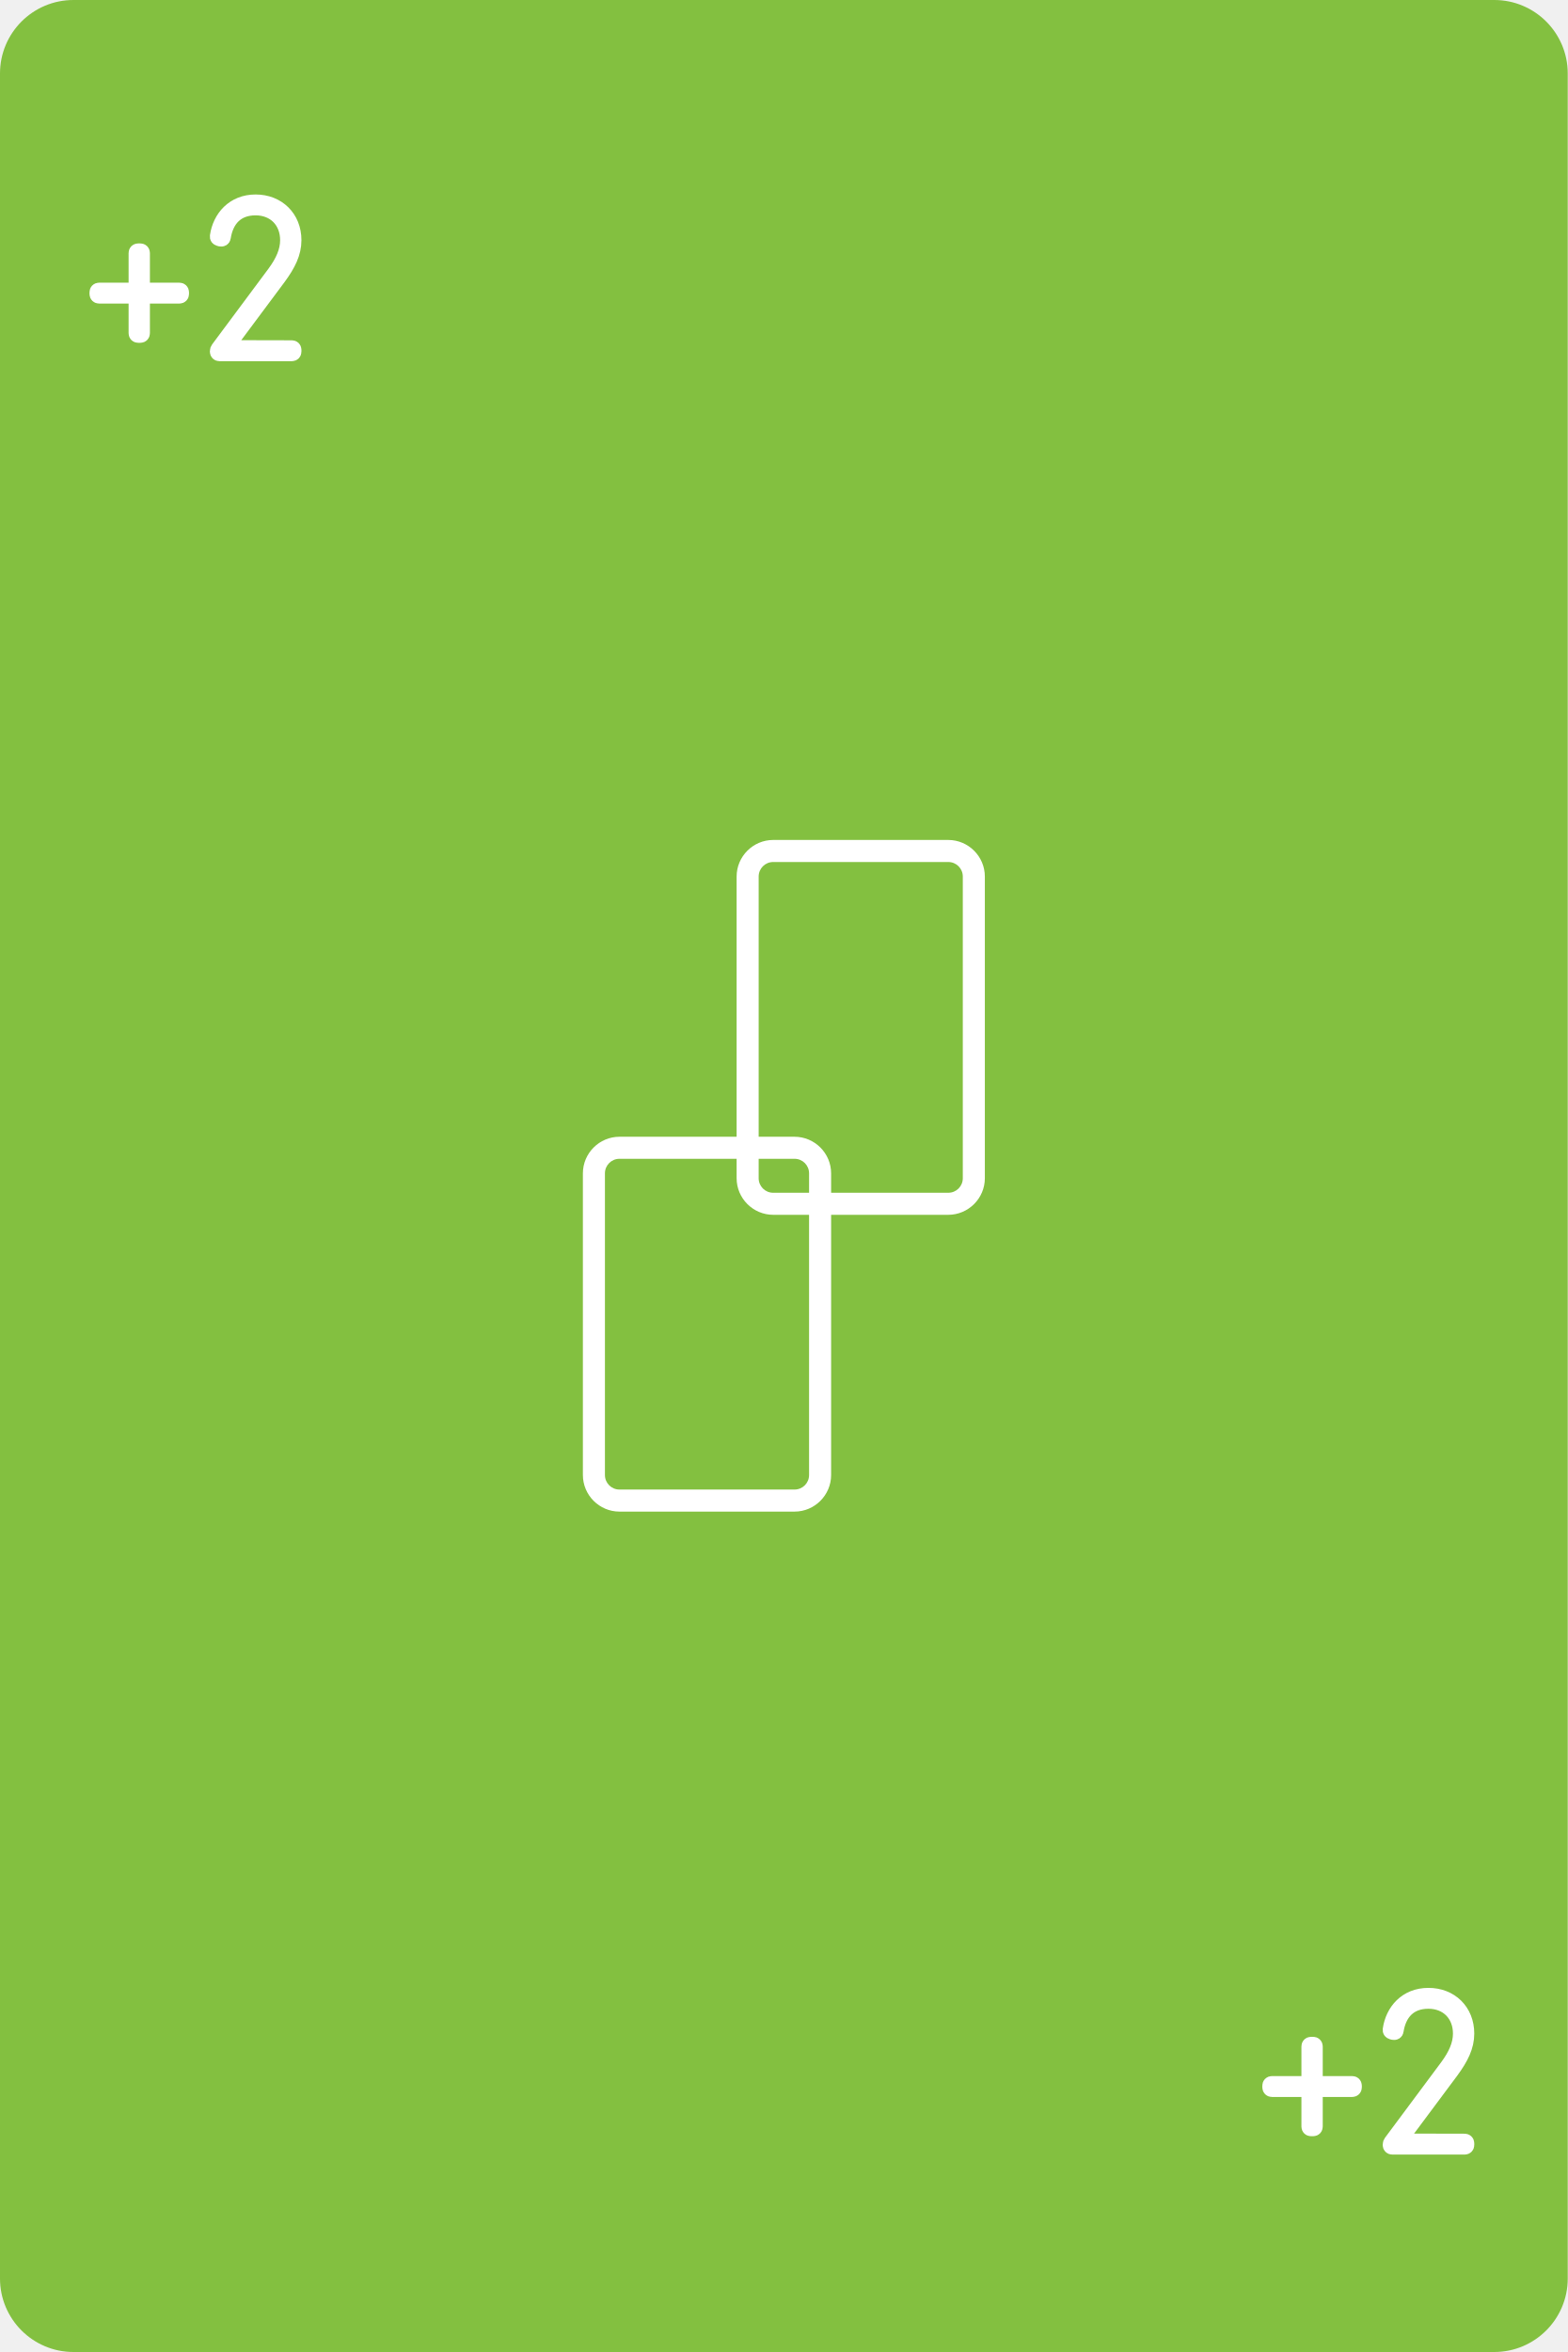
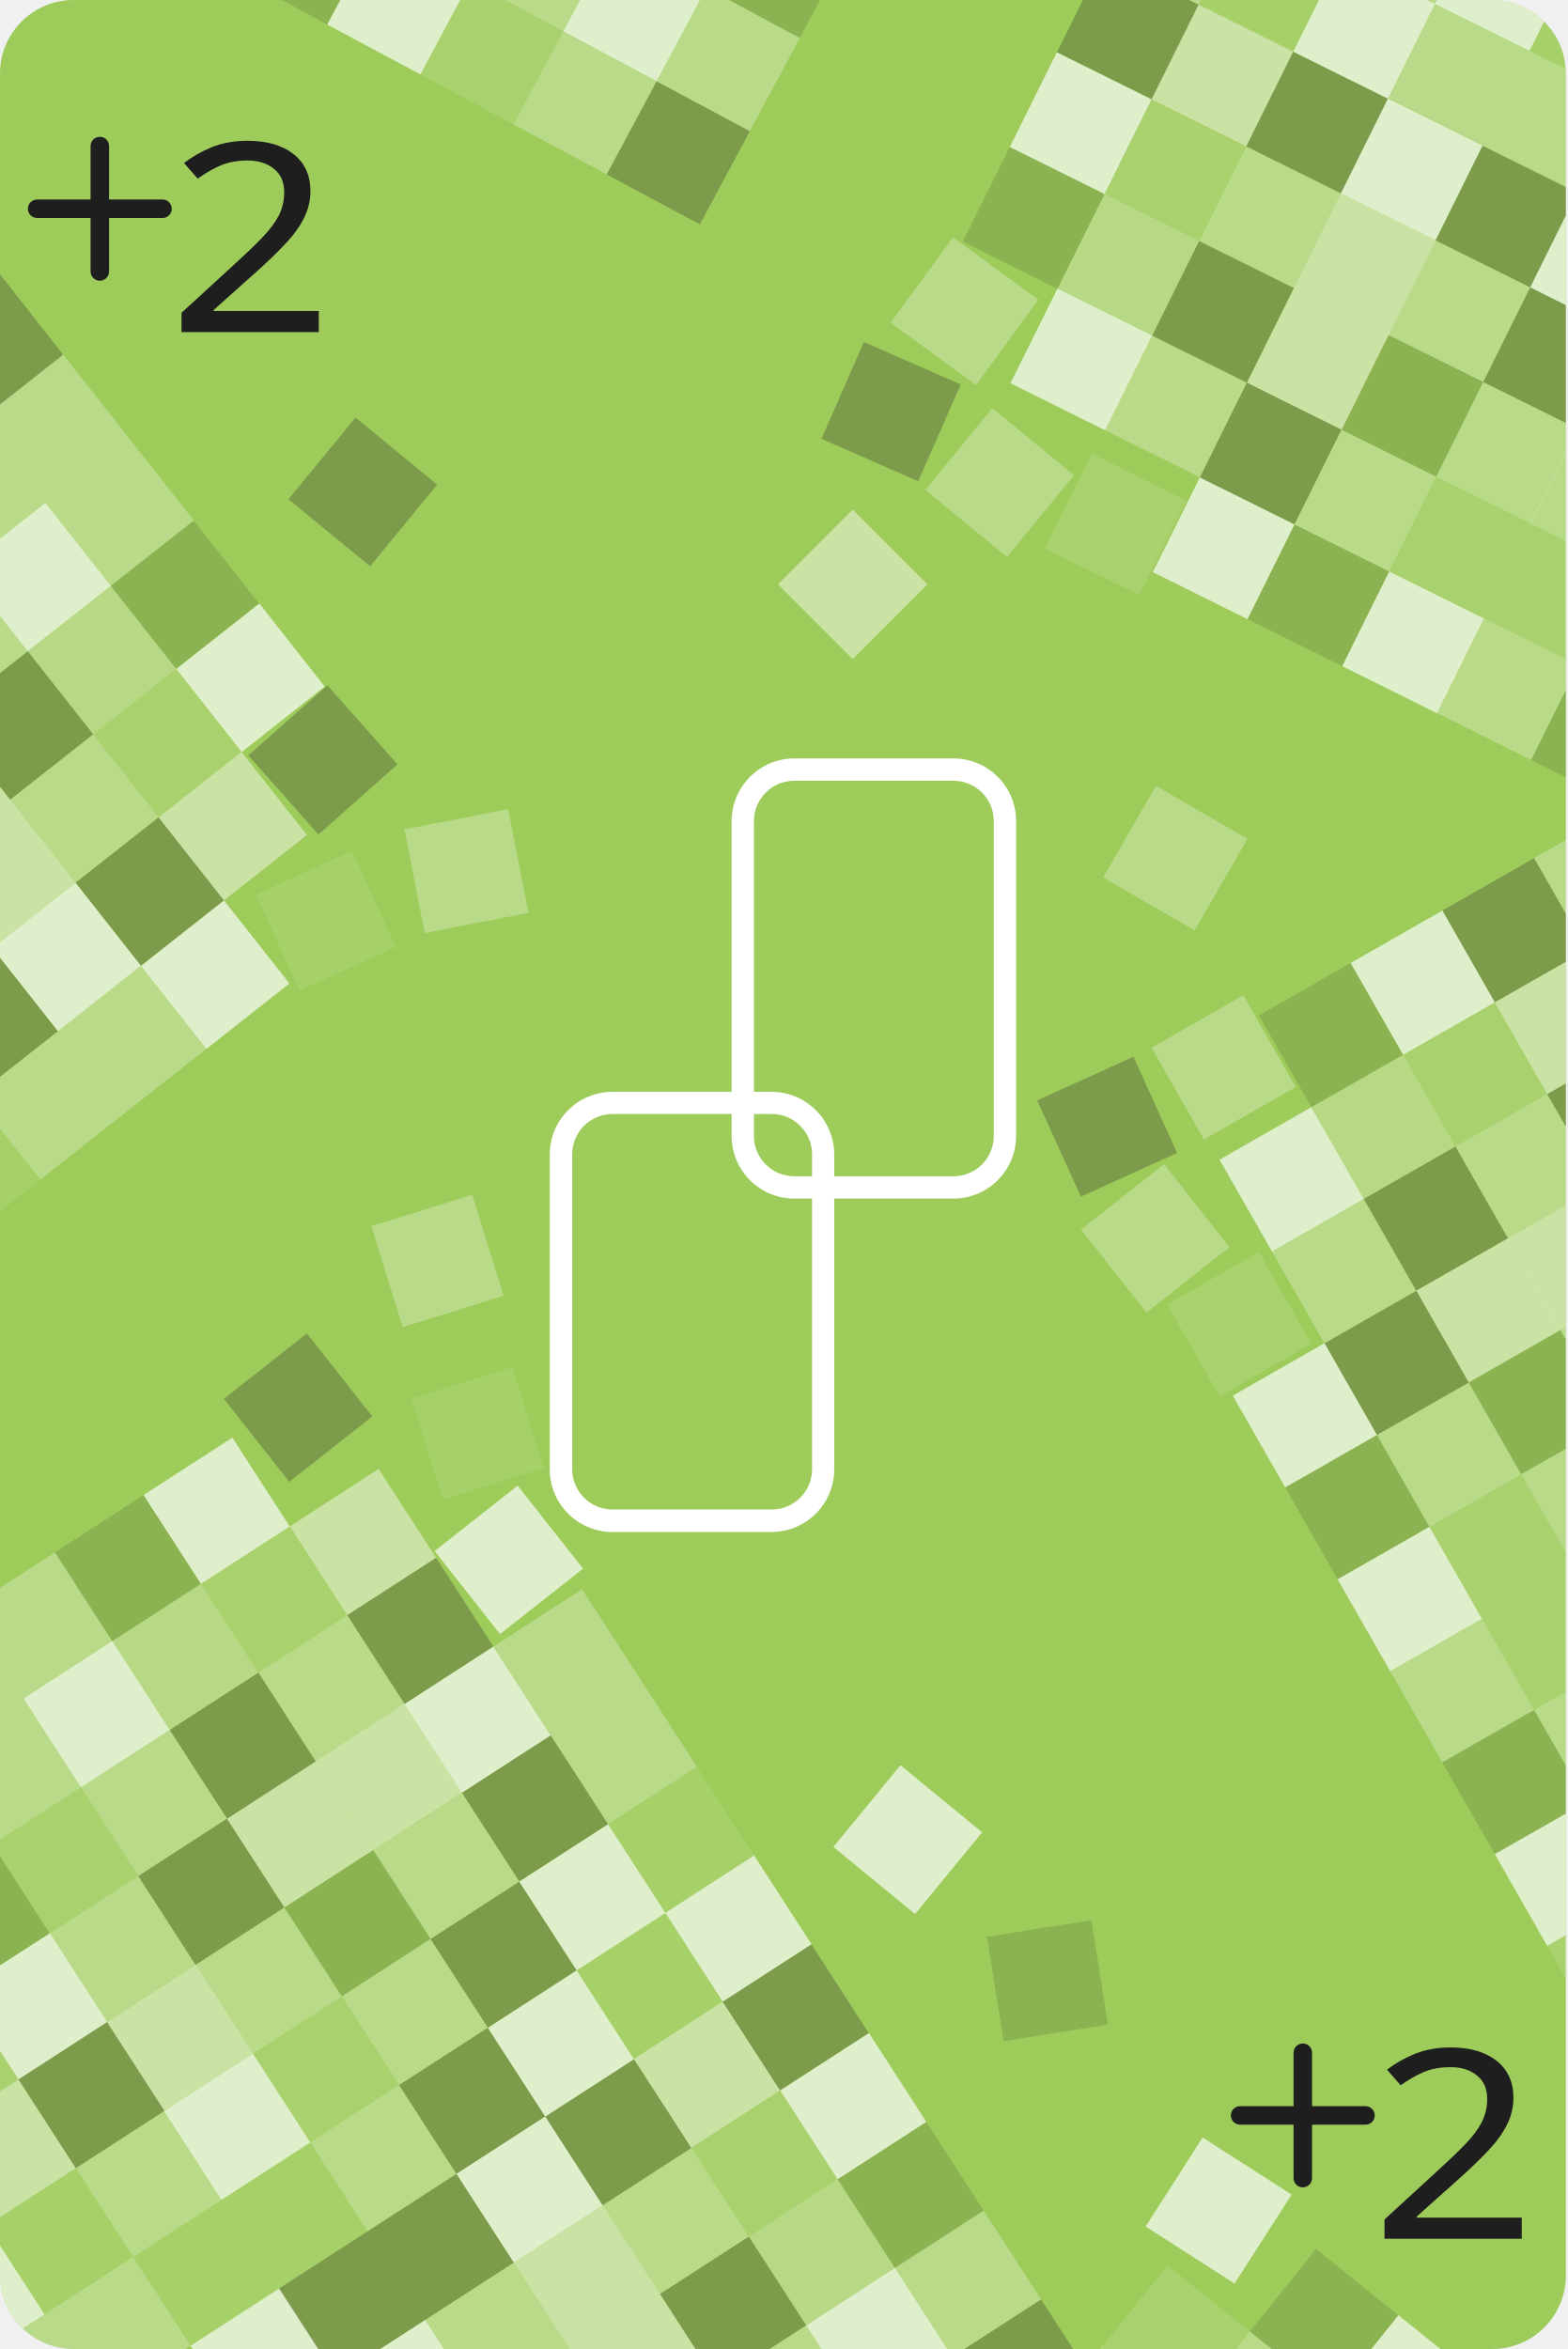
- <svg xmlns="http://www.w3.org/2000/svg" id="Layer_2" data-name="Layer 2" viewBox="0 0 106.67 160">
+ <svg xmlns="http://www.w3.org/2000/svg" id="Layer_2" data-name="Layer 2" viewBox="0 0 106.77 160">
  <defs>
    <style>
      .cls-1 {
-         fill: #83c040;
-       }
- 
-       .cls-1, .cls-2 {
+         opacity: .45;
+       }
+ 
+       .cls-1, .cls-2, .cls-3, .cls-4, .cls-5, .cls-6, .cls-7, .cls-8, .cls-9, .cls-10, .cls-11 {
        stroke-width: 0px;
      }

+       .cls-1, .cls-2, .cls-3, .cls-4, .cls-5, .cls-9, .cls-11 {
+         fill: #fff;
+       }
+ 
+       .cls-2 {
+         opacity: .68;
+       }
+ 
      .cls-3 {
-         fill: #fdfffd;
-         stroke: #fff;
-         stroke-miterlimit: 10;
-       }
- 
-       .cls-2 {
-         fill: #fff;
+         opacity: .08;
+       }
+ 
+       .cls-12 {
+         font-family: Miracode, Miracode;
+         font-size: 18px;
+       }
+ 
+       .cls-12, .cls-8 {
+         fill: #1e1e1e;
+       }
+ 
+       .cls-4, .cls-6 {
+         opacity: .28;
+       }
+ 
+       .cls-6, .cls-7 {
+         fill: #231f20;
+       }
+ 
+       .cls-7 {
+         opacity: .15;
+       }
+ 
+       .cls-9 {
+         opacity: .26;
+       }
+ 
+       .cls-10 {
+         fill: #9ecc5b;
+       }
+ 
+       .cls-11 {
+         opacity: .12;
      }
    </style>
  </defs>
  <g id="Layer_1-2" data-name="Layer 1">
    <g>
-       <rect class="cls-1" x="0" y="0" width="106.67" height="160" rx="5" ry="5" />
+       <path class="cls-10" d="M106.67,5v150c0,2.75-2.25,5-5,5H5c-.16,0-.31-.01-.46-.03-1.16-.1-2.2-.6-2.99-1.37-.96-.91-1.55-2.19-1.55-3.6V5C0,2.25,2.25,0,5,0h96.67c1.37,0,2.62.56,3.52,1.47.84.83,1.39,1.96,1.46,3.22.02.1.02.21.02.31Z" />
+       <polygon class="cls-4" points="74.18 77.26 74.16 77.23 74.17 77.23 74.18 77.26" />
+       <rect class="cls-9" x="9.02" y="109.26" width="7.2" height="7.2" transform="translate(-59.25 24.93) rotate(-32.88)" />
+       <rect class="cls-7" x="5.11" y="103.21" width="7.2" height="7.2" transform="translate(-56.59 21.84) rotate(-32.88)" />
+       <rect class="cls-11" x="15.07" y="105.35" width="7.2" height="7.2" transform="translate(-56.15 27.59) rotate(-32.88)" />
+       <rect class="cls-2" x="11.16" y="99.3" width="7.2" height="7.2" transform="translate(-53.5 24.5) rotate(-32.88)" />
+       <rect class="cls-1" x="16.84" y="121.35" width="7.2" height="7.2" transform="translate(-64.56 31.11) rotate(-32.88)" />
+       <rect class="cls-6" x="12.93" y="115.31" width="7.2" height="7.2" transform="translate(-61.9 28.02) rotate(-32.88)" />
+       <rect class="cls-1" x="22.89" y="117.44" width="7.2" height="7.2" transform="translate(-61.47 33.77) rotate(-32.88)" />
+       <rect class="cls-4" x="18.98" y="111.4" width="7.2" height="7.2" transform="translate(-58.81 30.68) rotate(-32.88)" />
+       <rect class="cls-4" x="4.75" y="129.17" width="7.2" height="7.2" transform="translate(-70.74 25.8) rotate(-32.88)" />
+       <polygon class="cls-11" points="0 126.42 0 125.3 5.51 121.74 9.42 127.79 3.39 131.68 3.37 131.7 0 126.49 0 126.42" />
+       <rect class="cls-6" x="10.79" y="125.26" width="7.2" height="7.2" transform="translate(-67.65 28.45) rotate(-32.88)" />
+       <rect class="cls-4" x="6.89" y="119.21" width="7.2" height="7.2" transform="translate(-64.99 25.36) rotate(-32.88)" />
+       <rect class="cls-4" x="24.66" y="133.45" width="7.2" height="7.2" transform="translate(-69.87 37.29) rotate(-32.88)" />
+       <rect class="cls-7" x="20.75" y="127.4" width="7.2" height="7.2" transform="translate(-67.21 34.2) rotate(-32.88)" />
+       <rect class="cls-6" x="30.7" y="129.54" width="7.2" height="7.2" transform="translate(-66.78 39.95) rotate(-32.88)" />
+       <rect class="cls-4" x="26.8" y="123.49" width="7.2" height="7.2" transform="translate(-64.12 36.86) rotate(-32.88)" />
+       <rect class="cls-2" x="12.56" y="141.26" width="7.2" height="7.2" transform="translate(-76.05 31.98) rotate(-32.88)" />
+       <rect class="cls-1" x="8.66" y="135.22" width="7.2" height="7.2" transform="translate(-73.4 28.89) rotate(-32.88)" />
+       <rect class="cls-11" x="18.61" y="137.36" width="7.2" height="7.2" transform="translate(-72.96 34.64) rotate(-32.88)" />
+       <rect class="cls-4" x="14.7" y="131.31" width="7.2" height="7.2" transform="translate(-70.31 31.55) rotate(-32.88)" />
+       <rect class="cls-2" x="36.75" y="125.63" width="7.2" height="7.2" transform="translate(-63.69 42.61) rotate(-32.88)" />
+       <rect class="cls-6" x="32.84" y="119.58" width="7.2" height="7.2" transform="translate(-61.03 39.51) rotate(-32.88)" />
+       <rect class="cls-3" x="42.8" y="121.72" width="7.2" height="7.2" transform="translate(-60.6 45.26) rotate(-32.88)" />
+       <rect class="cls-4" x="38.89" y="115.67" width="7.2" height="7.2" transform="translate(-57.94 42.17) rotate(-32.88)" />
+       <rect class="cls-2" x="28.93" y="113.54" width="7.2" height="7.2" transform="translate(-58.38 36.42) rotate(-32.88)" />
+       <rect class="cls-6" x="25.03" y="107.49" width="7.2" height="7.2" transform="translate(-55.72 33.33) rotate(-32.88)" />
+       <rect class="cls-4" x="34.98" y="109.63" width="7.2" height="7.2" transform="translate(-55.29 39.08) rotate(-32.88)" />
+       <rect class="cls-2" x="31.07" y="102.65" width="7.2" height="7.2" transform="translate(-58.32 44.24) rotate(-38.23)" />
+       <rect class="cls-1" x="21.12" y="101.44" width="7.2" height="7.2" transform="translate(-53.06 30.24) rotate(-32.88)" />
+       <rect class="cls-6" x="16.71" y="92.28" width="7.2" height="7.2" transform="translate(-54.98 33.13) rotate(-38.23)" />
+       <rect class="cls-3" x="28.93" y="94.03" width="7.2" height="7.2" transform="translate(-27.5 14.05) rotate(-17.26)" />
+       <rect class="cls-4" x="26.2" y="82.29" width="7.2" height="7.2" transform="translate(-24.14 12.71) rotate(-17.26)" />
+       <polygon class="cls-4" points="5.51 121.74 0 125.3 0 116.73 1.6 115.7 5.51 121.74" />
+       <polygon class="cls-4" points="1.6 115.7 0 116.73 0 113.22 1.6 115.7" />
+       <rect class="cls-2" x="2.98" y="113.17" width="7.2" height="7.2" transform="translate(-62.34 22.27) rotate(-32.88)" />
+       <polygon class="cls-4" points="7.65 111.79 1.6 115.7 0 113.22 0 108.16 3.74 105.74 7.65 111.79" />
+       <polygon class="cls-7" points="0 126.42 3.39 131.68 3.37 131.7 0 133.87 0 126.49 0 126.42" />
+       <polygon class="cls-11" points="1.26 141.64 0 142.45 0 139.69 1.26 141.64" />
+       <polygon class="cls-2" points="7.3 137.73 7.28 137.74 1.26 141.64 0 139.69 0 133.87 3.37 131.7 3.39 131.68 7.3 137.73" />
+       <path class="cls-2" d="M3.03,157.64l-1.48.96C.59,157.69,0,156.41,0,155v-2.05l3.03,4.69Z" />
+       <polygon class="cls-1" points="5.16 147.68 0 151.02 0 142.45 1.26 141.64 5.16 147.68" />
+       <rect class="cls-6" x="2.63" y="139.11" width="7.2" height="7.2" transform="translate(122.7 60) rotate(57.12)" />
+       <polygon class="cls-3" points="9.07 153.73 3.03 157.64 0 152.95 0 151.02 5.16 147.68 9.07 153.73" />
+       <rect class="cls-4" x="6.54" y="145.16" width="7.2" height="7.2" transform="translate(129.57 59.48) rotate(57.12)" />
+       <polygon class="cls-2" points="19.03 155.87 21.7 160 13.12 160 12.98 159.78 19 155.89 19.03 155.87" />
+       <rect class="cls-3" x="10.45" y="151.2" width="7.2" height="7.2" transform="translate(-108.33 250.64) rotate(-122.88)" />
+       <path class="cls-4" d="M12.98,159.78l-.34.22h-7.64c-.16,0-.31-.01-.46-.03l-1.51-2.33,6.04-3.91,3.91,6.05Z" />
+       <path class="cls-4" d="M4.54,159.97c-1.16-.1-2.2-.6-2.99-1.37l1.48-.96,1.51,2.33Z" />
+       <rect class="cls-9" x="52.39" y="149.82" width="7.2" height="7.2" transform="translate(-42.46 283.72) rotate(-122.88)" />
+       <rect class="cls-7" x="58.43" y="145.91" width="7.2" height="7.2" transform="translate(-29.85 282.77) rotate(-122.88)" />
+       <rect class="cls-7" x="67.75" y="131.31" width="7.2" height="7.2" transform="translate(-50.73 226.49) rotate(-99)" />
+       <rect class="cls-11" x="48.48" y="143.77" width="7.2" height="7.2" transform="translate(-43.42 271.11) rotate(-122.88)" />
+       <rect class="cls-2" x="54.52" y="139.86" width="7.2" height="7.2" transform="translate(-30.8 270.15) rotate(-122.88)" />
+       <polygon class="cls-1" points="47.38 160 39.16 160 44.96 156.25 47.38 160" />
+       <polygon class="cls-6" points="54.92 158.39 52.43 160 47.38 160 44.96 156.25 51.01 152.34 54.92 158.39" />
+       <polygon class="cls-1" points="44.96 156.25 39.16 160 38.81 160 35.01 154.11 41.05 150.2 44.96 156.25" />
+       <rect class="cls-4" x="42.43" y="147.68" width="7.2" height="7.2" transform="translate(-56.03 272.06) rotate(-122.88)" />
+       <polygon class="cls-4" points="55.96 160 52.43 160 54.92 158.39 55.96 160" />
+       <polygon class="cls-2" points="30.24 160 25.9 160 28.96 158.02 30.24 160" />
+       <polygon class="cls-4" points="38.81 160 30.24 160 28.96 158.02 35.01 154.11 38.81 160" />
+       <polygon class="cls-6" points="28.96 158.02 25.9 160 21.66 160 19 155.89 19 155.88 19.03 155.86 25.05 151.98 28.96 158.02" />
+       <rect class="cls-6" x="26.43" y="149.45" width="7.2" height="7.2" transform="translate(-82.2 261.35) rotate(-122.88)" />
+       <rect class="cls-3" x="16.47" y="147.31" width="7.2" height="7.2" transform="translate(-95.77 249.69) rotate(-122.88)" />
+       <rect class="cls-4" x="22.52" y="143.4" width="7.2" height="7.2" transform="translate(-83.16 248.74) rotate(-122.88)" />
+       <rect class="cls-2" x="32.48" y="145.54" width="7.2" height="7.2" transform="translate(-69.59 260.4) rotate(-122.88)" />
+       <rect class="cls-6" x="38.52" y="141.63" width="7.2" height="7.2" transform="translate(-56.98 259.45) rotate(-122.88)" />
+       <rect class="cls-6" x="28.57" y="139.49" width="7.2" height="7.2" transform="translate(-70.54 247.79) rotate(-122.88)" />
+       <rect class="cls-2" x="34.61" y="135.58" width="7.2" height="7.2" transform="translate(-57.93 246.84) rotate(-122.88)" />
+       <rect class="cls-1" x="44.57" y="137.72" width="7.2" height="7.2" transform="translate(-44.37 258.49) rotate(-122.88)" />
+       <rect class="cls-6" x="50.62" y="133.81" width="7.2" height="7.2" transform="translate(-31.76 257.54) rotate(-122.88)" />
+       <rect class="cls-3" x="40.66" y="131.68" width="7.2" height="7.2" transform="translate(-45.32 245.88) rotate(-122.88)" />
+       <rect class="cls-2" x="58.23" y="121.7" width="7.2" height="7.2" transform="translate(30.11 261.38) rotate(-140.61)" />
+       <rect class="cls-2" x="46.71" y="127.77" width="7.2" height="7.2" transform="translate(-32.71 244.93) rotate(-122.88)" />
+       <polygon class="cls-6" points="73.1 160 65.69 160 70.92 156.62 73.1 160" />
+       <polygon class="cls-2" points="64.53 160 55.96 160 54.92 158.39 60.96 154.48 64.53 160" />
+       <polygon class="cls-4" points="70.92 156.62 65.69 160 64.53 160 60.96 154.49 60.96 154.48 67.01 150.57 67.01 150.58 70.92 156.62" />
+       <polygon class="cls-4" points="97.88 0 97.75 .27 97.21 0 97.88 0" />
+       <path class="cls-2" d="M105.19,1.47l-.99,2-6.45-3.2.13-.27h3.79c1.37,0,2.62.56,3.52,1.47Z" />
+       <path class="cls-3" d="M106.65,4.69l-2.45-1.22.99-2c.84.83,1.39,1.96,1.46,3.22Z" />
+       <rect class="cls-9" x="73.27" y="14.44" width="7.2" height="7.2" transform="translate(26.53 78.87) rotate(-63.6)" />
+       <rect class="cls-7" x="66.82" y="11.24" width="7.2" height="7.2" transform="translate(25.81 71.32) rotate(-63.6)" />
+       <rect class="cls-11" x="76.47" y="7.99" width="7.2" height="7.2" transform="translate(34.08 78.16) rotate(-63.6)" />
+       <rect class="cls-2" x="70.02" y="4.79" width="7.2" height="7.2" transform="translate(33.37 70.6) rotate(-63.6)" />
+       <rect class="cls-1" x="86.17" y="20.85" width="7.2" height="7.2" transform="translate(27.96 93.98) rotate(-63.6)" />
+       <rect class="cls-1" x="54.49" y="36.2" width="7.2" height="7.2" transform="translate(71.02 109.02) rotate(-135)" />
+       <rect class="cls-6" x="79.72" y="17.64" width="7.2" height="7.2" transform="translate(27.24 86.43) rotate(-63.6)" />
+       <rect class="cls-1" x="89.37" y="14.4" width="7.2" height="7.2" transform="translate(35.51 93.27) rotate(-63.6)" />
+       <rect class="cls-4" x="82.92" y="11.2" width="7.2" height="7.2" transform="translate(34.8 85.71) rotate(-63.6)" />
+       <rect class="cls-2" x="79.76" y="33.74" width="7.2" height="7.2" transform="translate(12.85 95.41) rotate(-63.6)" />
+       <rect class="cls-11" x="72.4" y="32.12" width="7.2" height="7.2" transform="translate(10.21 87.91) rotate(-63.6)" />
+       <rect class="cls-6" x="82.96" y="27.29" width="7.2" height="7.2" transform="translate(20.4 94.69) rotate(-63.6)" />
+       <rect class="cls-4" x="76.52" y="24.09" width="7.2" height="7.2" transform="translate(19.69 87.14) rotate(-63.6)" />
+       <polygon class="cls-4" points="106.67 28.81 106.67 30.87 104.29 35.67 104.26 35.66 97.84 32.47 101.04 26.02 106.67 28.81" />
+       <rect class="cls-7" x="92.62" y="24.05" width="7.2" height="7.2" transform="translate(28.67 101.53) rotate(-63.6)" />
+       <polygon class="cls-6" points="106.67 20.78 106.67 28.81 101.04 26.02 104.24 19.57 106.67 20.78" />
+       <rect class="cls-4" x="95.82" y="17.6" width="7.2" height="7.2" transform="translate(36.22 100.82) rotate(-63.6)" />
+       <rect class="cls-2" x="92.66" y="40.15" width="7.2" height="7.2" transform="translate(14.27 110.52) rotate(-63.6)" />
+       <rect class="cls-7" x="86.21" y="36.95" width="7.2" height="7.2" transform="translate(13.56 102.96) rotate(-63.6)" />
+       <rect class="cls-11" x="95.86" y="33.7" width="7.2" height="7.2" transform="translate(21.83 109.8) rotate(-63.6)" />
+       <rect class="cls-4" x="89.41" y="30.5" width="7.2" height="7.2" transform="translate(21.11 102.25) rotate(-63.6)" />
+       <polygon class="cls-2" points="106.67 14.67 106.67 20.78 104.24 19.57 106.67 14.67" />
+       <polygon class="cls-6" points="106.67 12.74 106.67 14.67 104.24 19.57 97.79 16.37 100.99 9.92 106.67 12.74" />
+       <path class="cls-4" d="M106.67,5v7.74l-5.68-2.82,3.21-6.45,2.45,1.22c.02.1.02.21.02.31Z" />
+       <rect class="cls-2" x="92.57" y="7.95" width="7.2" height="7.2" transform="translate(43.06 92.55) rotate(-63.6)" />
+       <rect class="cls-6" x="86.12" y="4.75" width="7.2" height="7.2" transform="translate(42.35 85) rotate(-63.6)" />
+       <rect class="cls-4" x="95.77" y="1.5" width="7.2" height="7.2" transform="translate(50.62 91.84) rotate(-63.6)" />
+       <polygon class="cls-2" points="97.75 .27 94.55 6.72 88.1 3.52 89.85 0 97.21 0 97.75 .27" />
+       <rect class="cls-1" x="79.67" y="1.54" width="7.2" height="7.2" transform="translate(41.64 77.44) rotate(-63.6)" />
+       <polygon class="cls-6" points="81.65 .32 78.45 6.76 72 3.56 73.77 0 81.01 0 81.65 .32" />
+       <polygon class="cls-3" points="89.85 0 88.1 3.52 81.65 .32 81.81 0 89.85 0" />
+       <polygon class="cls-4" points="81.81 0 81.65 .32 81.01 0 81.81 0" />
+       <rect class="cls-4" x="64.5" y="29.27" width="7.2" height="7.2" transform="translate(-.52 64.64) rotate(-50.61)" />
+       <rect class="cls-6" x="57.11" y="24.44" width="7.2" height="7.2" transform="translate(10.61 72.34) rotate(-66.28)" />
+       <rect class="cls-2" x="70.07" y="20.89" width="7.2" height="7.2" transform="translate(18.97 79.58) rotate(-63.6)" />
+       <rect class="cls-4" x="62.1" y="17.6" width="7.2" height="7.2" transform="translate(9.85 61.77) rotate(-53.88)" />
+       <polygon class="cls-4" points="106.67 30.8 106.67 36.86 104.29 35.67 104.26 35.66 106.67 30.8" />
+       <polygon class="cls-4" points="106.67 44.89 106.67 47 104.31 51.76 97.89 48.57 97.86 48.56 101.06 42.11 101.09 42.12 106.67 44.89" />
+       <polygon class="cls-7" points="104.31 51.76 106.67 47 106.67 52.93 104.31 51.76" />
+       <polygon class="cls-11" points="106.67 36.86 106.67 44.89 101.09 42.12 101.06 42.11 104.26 35.66 104.29 35.67 106.67 36.86" />
+       <rect class="cls-9" x="90.64" y="73.16" width="7.2" height="7.2" transform="translate(-25.67 56.9) rotate(-29.76)" />
+       <rect class="cls-7" x="87.07" y="66.91" width="7.2" height="7.2" transform="translate(-23.04 54.3) rotate(-29.76)" />
+       <rect class="cls-11" x="96.89" y="69.59" width="7.2" height="7.2" transform="translate(-23.07 59.53) rotate(-29.76)" />
+       <rect class="cls-2" x="93.32" y="63.34" width="7.2" height="7.2" transform="translate(-20.44 56.93) rotate(-29.76)" />
+       <rect class="cls-1" x="97.79" y="85.66" width="7.2" height="7.2" transform="translate(-30.93 62.09) rotate(-29.76)" />
+       <rect class="cls-6" x="94.21" y="79.41" width="7.2" height="7.2" transform="translate(-28.3 59.49) rotate(-29.76)" />
+       <polygon class="cls-1" points="106.67 82.09 106.67 90.39 106.3 90.6 102.73 84.35 106.67 82.09" />
+       <polygon class="cls-4" points="106.67 76.74 106.67 82.09 102.73 84.35 99.15 78.1 105.4 74.52 106.67 76.74" />
+       <rect class="cls-2" x="85.29" y="92.81" width="7.2" height="7.2" transform="translate(-36.13 56.83) rotate(-29.76)" />
+       <rect class="cls-11" x="80.82" y="86.6" width="7.2" height="7.2" transform="translate(-33.64 53.79) rotate(-29.76)" />
+       <rect class="cls-6" x="91.54" y="89.24" width="7.2" height="7.2" transform="translate(-33.53 59.46) rotate(-29.76)" />
+       <rect class="cls-4" x="87.96" y="82.99" width="7.2" height="7.2" transform="translate(-30.9 56.86) rotate(-29.76)" />
+       <polygon class="cls-4" points="106.67 98.68 106.67 105.74 103.62 100.42 106.67 98.68" />
+       <polygon class="cls-7" points="106.67 91.25 106.67 98.68 103.62 100.42 100.05 94.17 106.3 90.6 106.67 91.25" />
+       <polygon class="cls-4" points="106.67 90.39 106.67 91.25 106.3 90.6 106.67 90.39" />
+       <rect class="cls-2" x="92.43" y="105.31" width="7.2" height="7.2" transform="translate(-41.39 62.03) rotate(-29.76)" />
+       <rect class="cls-7" x="88.86" y="99.06" width="7.2" height="7.2" transform="translate(-38.76 59.43) rotate(-29.76)" />
+       <polygon class="cls-11" points="103.62 100.42 106.67 105.74 106.67 106.97 100.95 110.24 100.94 110.22 97.37 104 97.37 103.99 103.62 100.42" />
+       <rect class="cls-4" x="95.11" y="95.49" width="7.2" height="7.2" transform="translate(-36.16 62.06) rotate(-29.76)" />
+       <rect class="cls-4" x="76.47" y="54.85" width="7.2" height="7.2" transform="translate(-10.59 98.57) rotate(-60)" />
+       <polygon class="cls-6" points="106.67 73.79 106.67 76.74 105.4 74.52 106.67 73.79" />
+       <polygon class="cls-1" points="106.67 65.51 106.67 73.79 105.4 74.52 101.83 68.27 106.67 65.51" />
+       <polygon class="cls-6" points="106.67 62.23 106.67 65.51 101.83 68.27 98.26 62.02 104.51 58.45 106.67 62.23" />
+       <polygon class="cls-4" points="104.51 58.45 106.67 57.21 106.67 62.23 104.51 58.45" />
+       <rect class="cls-4" x="75.1" y="80.75" width="7.2" height="7.2" transform="translate(-35.32 66.79) rotate(-38.23)" />
+       <rect class="cls-6" x="71.82" y="73.14" width="7.2" height="7.2" transform="translate(-24.97 38.03) rotate(-24.41)" />
+       <rect class="cls-2" x="84.39" y="76.73" width="7.2" height="7.2" transform="translate(-28.27 54.27) rotate(-29.76)" />
+       <rect class="cls-4" x="79.76" y="69.11" width="7.2" height="7.2" transform="translate(-25.1 50.96) rotate(-29.76)" />
+       <polygon class="cls-2" points="106.67 123.53 106.67 131.81 105.4 132.54 101.83 126.29 106.67 123.53" />
+       <polygon class="cls-11" points="106.67 131.81 106.67 134.76 105.4 132.54 106.67 131.81" />
+       <rect class="cls-4" x="95.99" y="111.54" width="7.2" height="7.2" transform="translate(-44.01 64.61) rotate(-29.76)" />
+       <polygon class="cls-7" points="106.67 120.25 106.67 123.53 101.83 126.29 98.25 120.04 104.51 116.47 106.67 120.25" />
+       <polygon class="cls-11" points="106.67 106.94 106.67 115.24 104.51 116.47 101.39 111.02 100.94 110.25 100.94 110.24 100.93 110.22 100.94 110.22 106.67 106.94" />
+       <polygon class="cls-4" points="106.67 115.24 106.67 120.25 104.51 116.47 106.67 115.24" />
+       <polygon class="cls-2" points="98.13 160 93.42 160 95.26 157.7 98.13 160" />
+       <polygon class="cls-4" points="75.13 160 74.95 160 75.02 159.91 75.13 160" />
+       <rect class="cls-2" x="79.42" y="146.97" width="7.2" height="7.2" transform="translate(254.58 161.93) rotate(122.66)" />
+       <polygon class="cls-7" points="95.26 157.7 93.42 160 86.63 160 85.14 158.81 89.65 153.19 95.26 157.7" />
+       <polygon class="cls-11" points="85.14 158.81 84.19 160 75.13 160 75.02 159.91 79.53 154.3 85.14 158.81" />
+       <polygon class="cls-4" points="86.63 160 84.19 160 85.14 158.81 86.63 160" />
+       <rect class="cls-9" x="3.35" y="41.36" width="7.2" height="7.2" transform="translate(37.97 11.68) rotate(51.77)" />
+       <rect class="cls-7" x="9" y="36.91" width="7.2" height="7.2" transform="translate(36.62 5.54) rotate(51.77)" />
+       <rect class="cls-11" x="7.8" y="47.02" width="7.2" height="7.2" transform="translate(44.11 10.34) rotate(51.77)" />
+       <rect class="cls-2" x="13.46" y="42.56" width="7.2" height="7.2" transform="translate(42.77 4.2) rotate(51.77)" />
+       <polygon class="cls-1" points=".69 54.47 0 55.01 0 53.59 .69 54.47" />
+       <polygon class="cls-6" points="6.35 50.02 .69 54.47 0 53.59 0 45.85 1.89 44.36 6.35 50.02" />
+       <polygon class="cls-1" points="5.15 60.13 0 64.18 0 55.01 .69 54.47 5.15 60.13" />
+       <rect class="cls-4" x="2.15" y="51.47" width="7.2" height="7.2" transform="translate(45.45 16.48) rotate(51.77)" />
+       <polygon class="cls-4" points="1.89 44.36 0 45.85 0 41.96 1.89 44.36" />
+       <polygon class="cls-6" points="3.95 70.24 0 73.35 0 65.23 3.95 70.24" />
+       <polygon class="cls-3" points="2.75 80.35 0 82.51 0 76.86 2.75 80.35" />
+       <polygon class="cls-4" points="8.4 75.89 2.75 80.35 0 76.86 0 73.35 3.95 70.24 8.4 75.89" />
+       <polygon class="cls-2" points="9.6 65.78 3.95 70.24 0 65.23 0 64.18 5.15 60.13 9.6 65.78" />
+       <rect class="cls-6" x="6.6" y="57.13" width="7.2" height="7.2" transform="translate(51.6 15.13) rotate(51.77)" />
+       <rect class="cls-6" x="21.12" y="29.9" width="7.2" height="7.2" transform="translate(26.87 -8.07) rotate(39.39)" />
+       <rect class="cls-4" x="5.4" y="67.24" width="7.2" height="7.2" transform="translate(59.08 19.93) rotate(51.77)" />
+       <rect class="cls-2" x="11.06" y="62.79" width="7.2" height="7.2" transform="translate(57.74 13.79) rotate(51.77)" />
+       <rect class="cls-1" x="12.26" y="52.68" width="7.2" height="7.2" transform="translate(50.25 8.99) rotate(51.77)" />
+       <rect class="cls-6" x="18.41" y="48.16" width="7.2" height="7.2" transform="translate(46.1 .94) rotate(48.41)" />
+       <rect class="cls-3" x="18.59" y="59.11" width="7.2" height="7.2" transform="translate(70.13 16.59) rotate(65.59)" />
+       <rect class="cls-4" x="28.18" y="55.73" width="7.2" height="7.2" transform="translate(83.93 16.79) rotate(78.97)" />
+       <polygon class="cls-4" points="3.09 34.25 0 36.68 0 30.32 3.09 34.25" />
+       <polygon class="cls-4" points="8.75 29.79 3.09 34.25 0 30.32 0 27.52 4.29 24.14 4.31 24.16 8.75 29.79" />
+       <polygon class="cls-2" points="7.55 39.9 1.89 44.36 0 41.96 0 36.68 3.09 34.25 7.55 39.9" />
+       <rect class="cls-4" x="4.55" y="31.25" width="7.2" height="7.2" transform="translate(30.48 6.88) rotate(51.77)" />
+       <polygon class="cls-6" points="4.31 24.16 0 27.56 0 18.68 4.29 24.14 4.31 24.16" />
+       <polygon class="cls-7" points="55.87 0 54.48 2.59 49.66 0 55.87 0" />
+       <polygon class="cls-2" points="31.35 0 28.64 5.07 22.29 1.67 23.18 0 31.35 0" />
+       <polygon class="cls-11" points="38.38 2.13 34.98 8.47 28.64 5.07 31.35 0 34.42 0 38.38 2.13" />
+       <polygon class="cls-4" points="39.52 0 38.38 2.13 34.42 0 39.52 0" />
+       <polygon class="cls-7" points="23.18 0 22.29 1.67 19.19 0 23.18 0" />
+       <rect class="cls-4" x="36.26" y="3.4" width="7.2" height="7.2" transform="translate(14.85 38.82) rotate(-61.8)" />
+       <rect class="cls-6" x="42.6" y="6.81" width="7.2" height="7.2" transform="translate(15.2 46.21) rotate(-61.8)" />
+       <polygon class="cls-2" points="47.69 0 44.73 5.53 38.38 2.13 39.52 0 47.69 0" />
+       <polygon class="cls-4" points="54.48 2.59 51.08 8.93 44.73 5.53 47.69 0 49.66 0 54.48 2.59" />
      <g>
-         <path class="cls-3" d="M9.25,20.24c0-.06-.03-.09-.09-.09h-2.42c-.09,0-.15-.06-.15-.15v-.12c0-.09.06-.15.15-.15h2.42c.06,0,.09-.03.09-.09v-2.43c0-.09.06-.15.15-.15h.15c.09,0,.15.06.15.15v2.43c0,.06.03.09.09.09h2.42c.09,0,.15.06.15.15v.12c0,.09-.06.15-.15.15h-2.42c-.06,0-.09.03-.09.09v2.43c0,.09-.06.15-.15.15h-.15c-.09,0-.15-.06-.15-.15v-2.43Z" />
-         <path class="cls-3" d="M14.78,23.9c0-.08.02-.12.06-.18l3.84-5.16c.55-.75.88-1.47.88-2.22,0-1.29-.88-2.19-2.17-2.19s-2,.79-2.19,2.01c-.01.08-.09.13-.19.11l-.11-.03c-.09-.03-.13-.08-.12-.17.18-1.26,1.1-2.34,2.61-2.34s2.62,1.07,2.62,2.61c0,.88-.39,1.65-1.05,2.55l-3.54,4.75h0s4.44.01,4.44.01c.09,0,.15.06.15.15v.12c0,.09-.06.15-.15.15h-4.93c-.09,0-.15-.06-.15-.15v-.03Z" />
+         <path class="cls-5" d="M52.56,104.35h-10.84c-2.36,0-4.27-1.92-4.27-4.27v-21.44c0-2.36,1.92-4.27,4.27-4.27h10.84c2.36,0,4.27,1.92,4.27,4.27v21.44c0,2.36-1.92,4.27-4.27,4.27ZM41.73,75.88c-1.52,0-2.75,1.23-2.75,2.75v21.44c0,1.52,1.23,2.75,2.75,2.75h10.84c1.52,0,2.75-1.23,2.75-2.75v-21.44c0-1.52-1.23-2.75-2.75-2.75h-10.84Z" />
+         <path class="cls-5" d="M64.95,81.64h-10.84c-2.36,0-4.27-1.92-4.27-4.27v-21.44c0-2.36,1.92-4.27,4.27-4.27h10.84c2.36,0,4.27,1.92,4.27,4.27v21.44c0,2.36-1.92,4.27-4.27,4.27ZM54.11,53.18c-1.52,0-2.75,1.23-2.75,2.75v21.44c0,1.52,1.23,2.75,2.75,2.75h10.84c1.52,0,2.75-1.23,2.75-2.75v-21.44c0-1.52-1.23-2.75-2.75-2.75h-10.84Z" />
      </g>
      <g>
-         <path class="cls-3" d="M89.05,142.24c0-.06-.03-.09-.09-.09h-2.42c-.09,0-.15-.06-.15-.15v-.12c0-.09.06-.15.15-.15h2.42c.06,0,.09-.03.09-.09v-2.43c0-.09.06-.15.15-.15h.15c.09,0,.15.06.15.15v2.43c0,.06.03.09.09.09h2.42c.09,0,.15.06.15.15v.12c0,.09-.06.15-.15.15h-2.42c-.06,0-.09.03-.09.09v2.43c0,.09-.06.15-.15.15h-.15c-.09,0-.15-.06-.15-.15v-2.43Z" />
-         <path class="cls-3" d="M94.58,145.9c0-.08.02-.12.06-.18l3.84-5.16c.55-.75.88-1.47.88-2.22,0-1.29-.88-2.19-2.17-2.19s-2,.79-2.19,2.01c-.01.08-.09.13-.19.11l-.11-.03c-.09-.03-.13-.08-.12-.17.18-1.26,1.09-2.34,2.61-2.34s2.62,1.07,2.62,2.61c0,.88-.39,1.65-1.05,2.55l-3.54,4.75h0s4.44.01,4.44.01c.09,0,.15.06.15.15v.12c0,.09-.06.15-.15.15h-4.93c-.09,0-.15-.06-.15-.15v-.03Z" />
+         <path class="cls-8" d="M6.8,19.12c-.35,0-.63-.28-.63-.63v-3.64h-3.64c-.35,0-.63-.28-.63-.63s.28-.63.63-.63h3.64v-3.64c0-.35.28-.63.63-.63s.63.28.63.63v3.64h3.64c.35,0,.63.28.63.63s-.28.63-.63.63h-3.64v3.64c0,.35-.28.63-.63.63Z" />
+         <text class="cls-12" transform="translate(11.42 22.62) scale(1.1 1)">
+           <tspan x="0" y="0">2</tspan>
+         </text>
      </g>
      <g>
-         <path class="cls-2" d="M64.52,82.64h-11.91c-1.37,0-2.49-1.12-2.49-2.49v-20.52c0-1.37,1.12-2.49,2.49-2.49h11.91c1.37,0,2.49,1.12,2.49,2.49v20.52c0,1.37-1.12,2.49-2.49,2.49ZM52.61,58.64c-.55,0-.99.44-.99.99v20.52c0,.55.44.99.99.99h11.91c.55,0,.99-.44.99-.99v-20.52c0-.55-.44-.99-.99-.99h-11.91Z" />
-         <path class="cls-2" d="M54.06,102.83h-11.91c-1.37,0-2.49-1.12-2.49-2.49v-20.52c0-1.37,1.12-2.49,2.49-2.49h11.91c1.37,0,2.49,1.12,2.49,2.49v20.52c0,1.37-1.12,2.49-2.49,2.49ZM42.15,78.83c-.55,0-.99.44-.99.99v20.52c0,.55.44.99.99.99h11.91c.55,0,.99-.44.99-.99v-20.52c0-.55-.44-.99-.99-.99h-11.91Z" />
+         <path class="cls-8" d="M88.75,148.99c-.35,0-.63-.28-.63-.63v-3.64h-3.64c-.35,0-.63-.28-.63-.63s.28-.63.63-.63h3.64v-3.64c0-.35.28-.63.63-.63s.63.28.63.63v3.64h3.64c.35,0,.63.28.63.63s-.28.63-.63.63h-3.64v3.64c0,.35-.28.63-.63.63Z" />
+         <text class="cls-12" transform="translate(93.37 152.49) scale(1.1 1)">
+           <tspan x="0" y="0">2</tspan>
+         </text>
      </g>
    </g>
  </g>
</svg>
